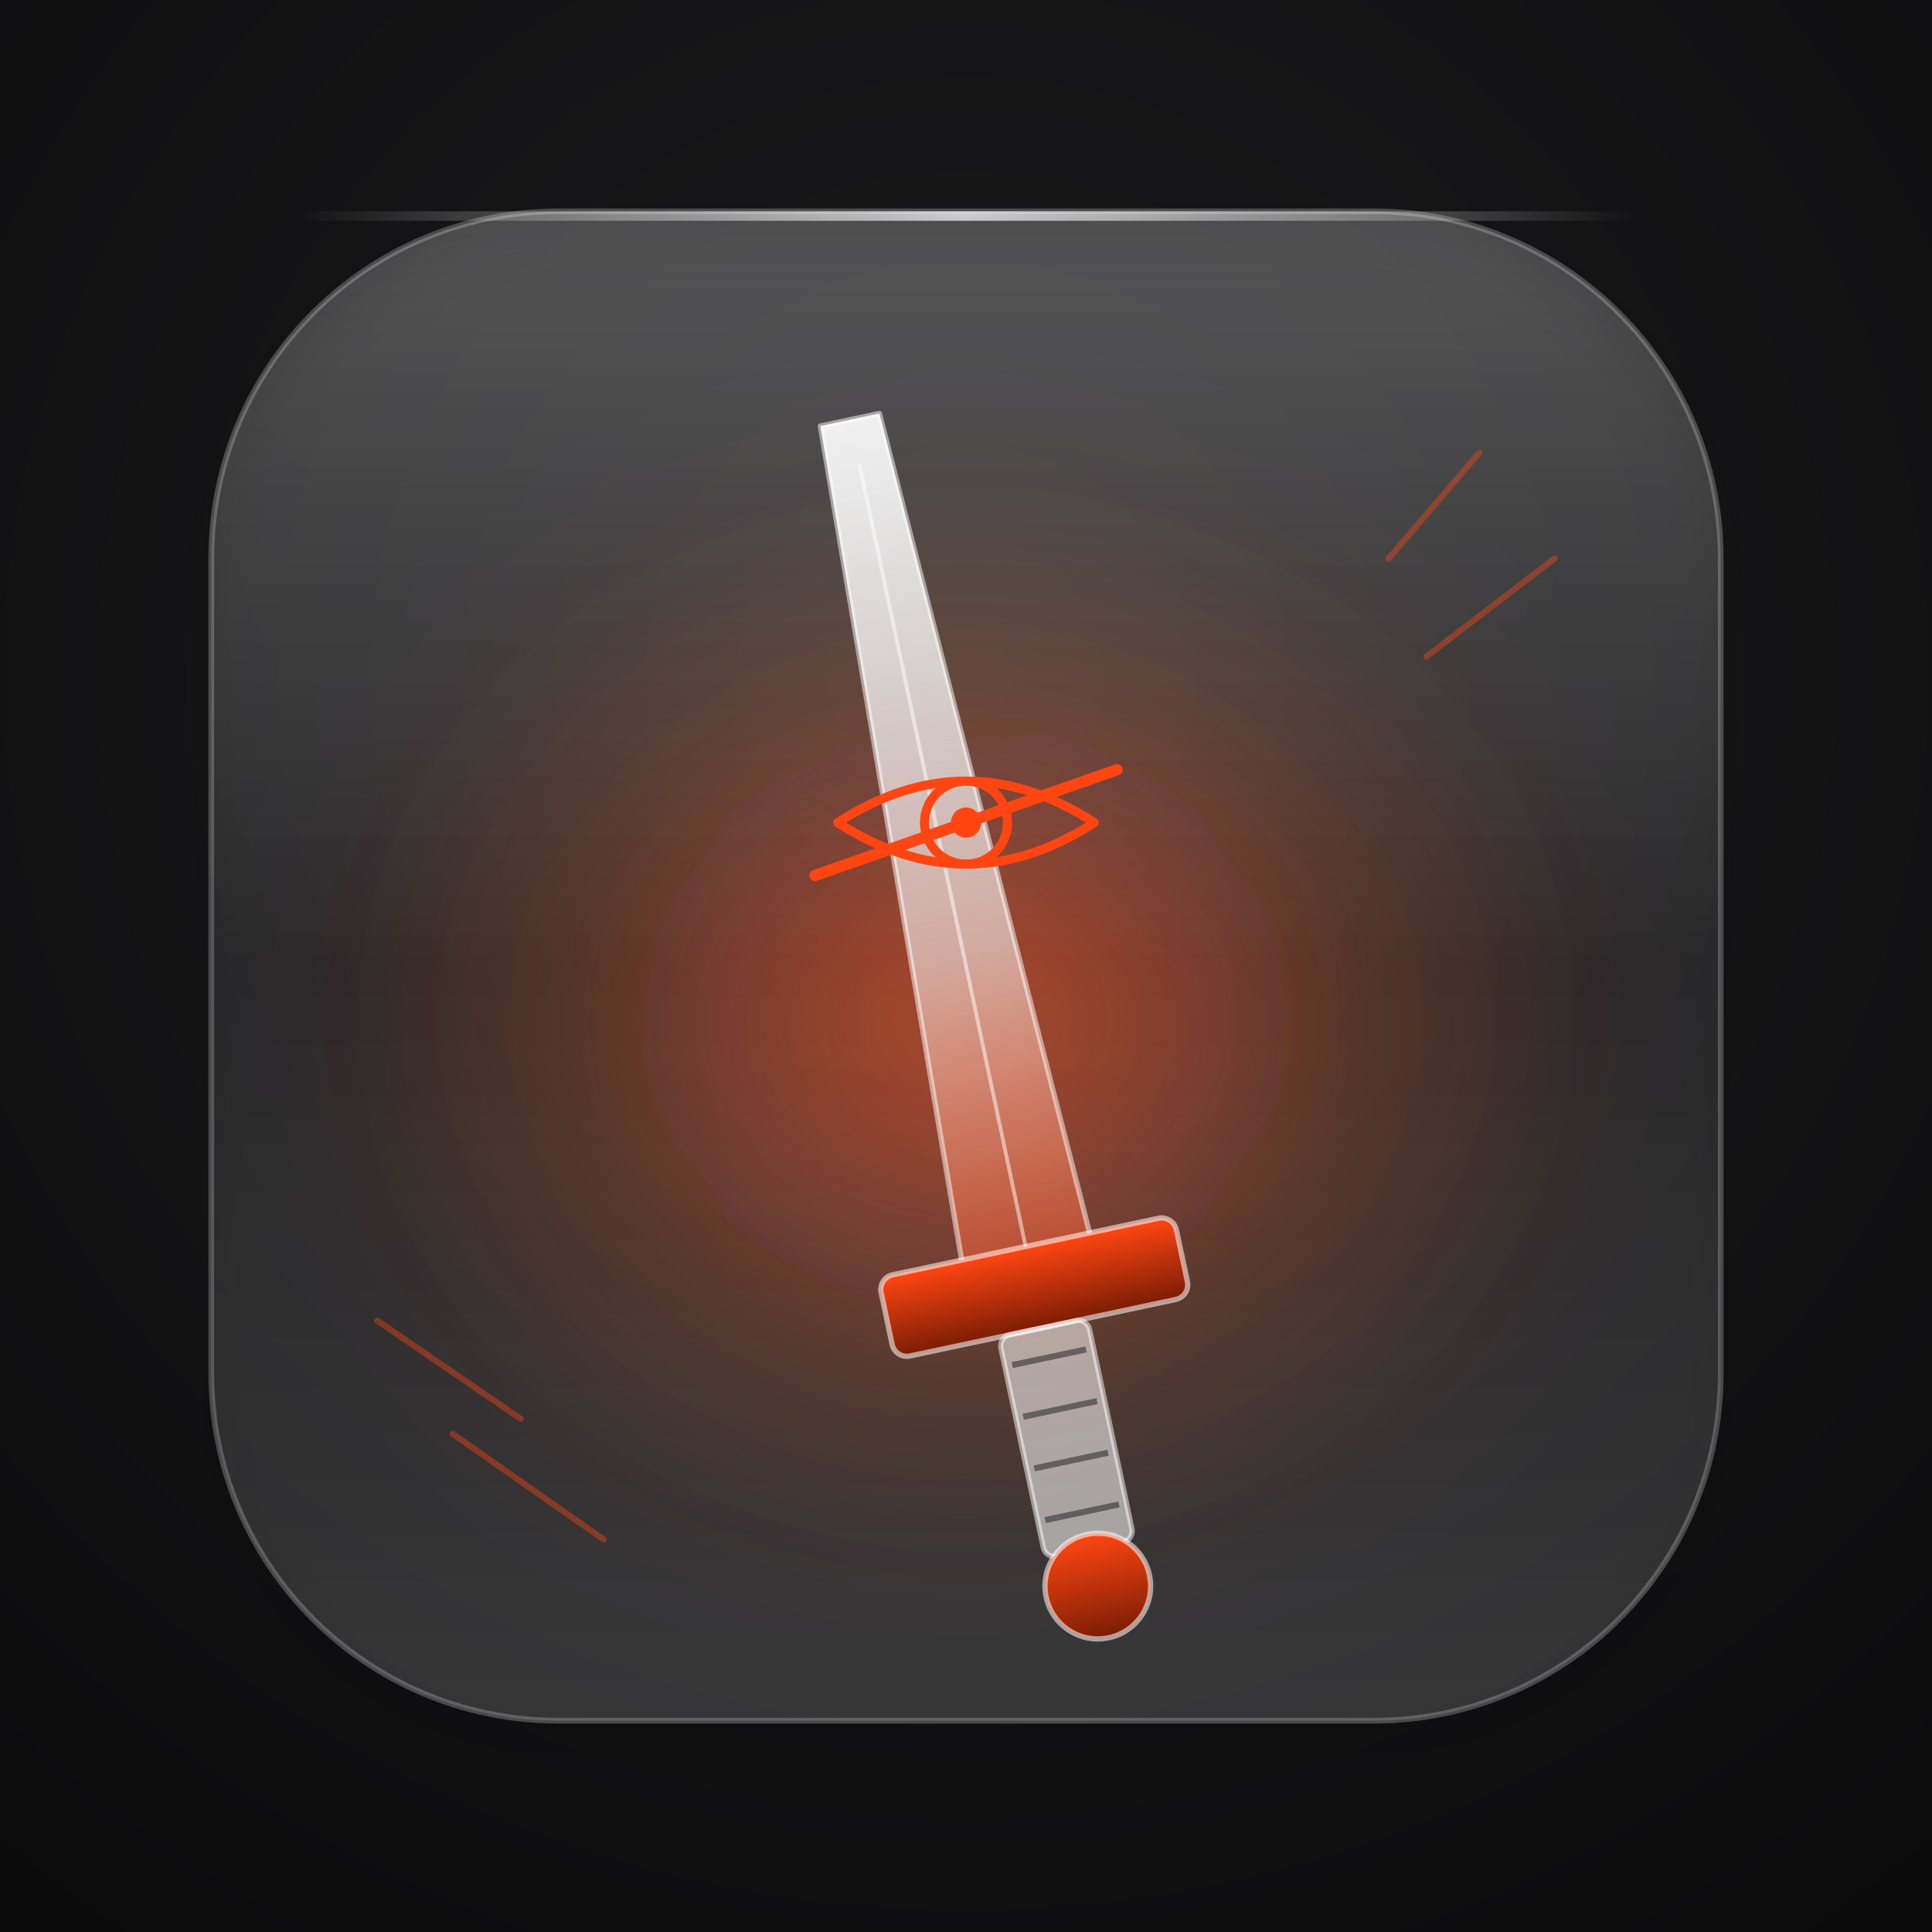
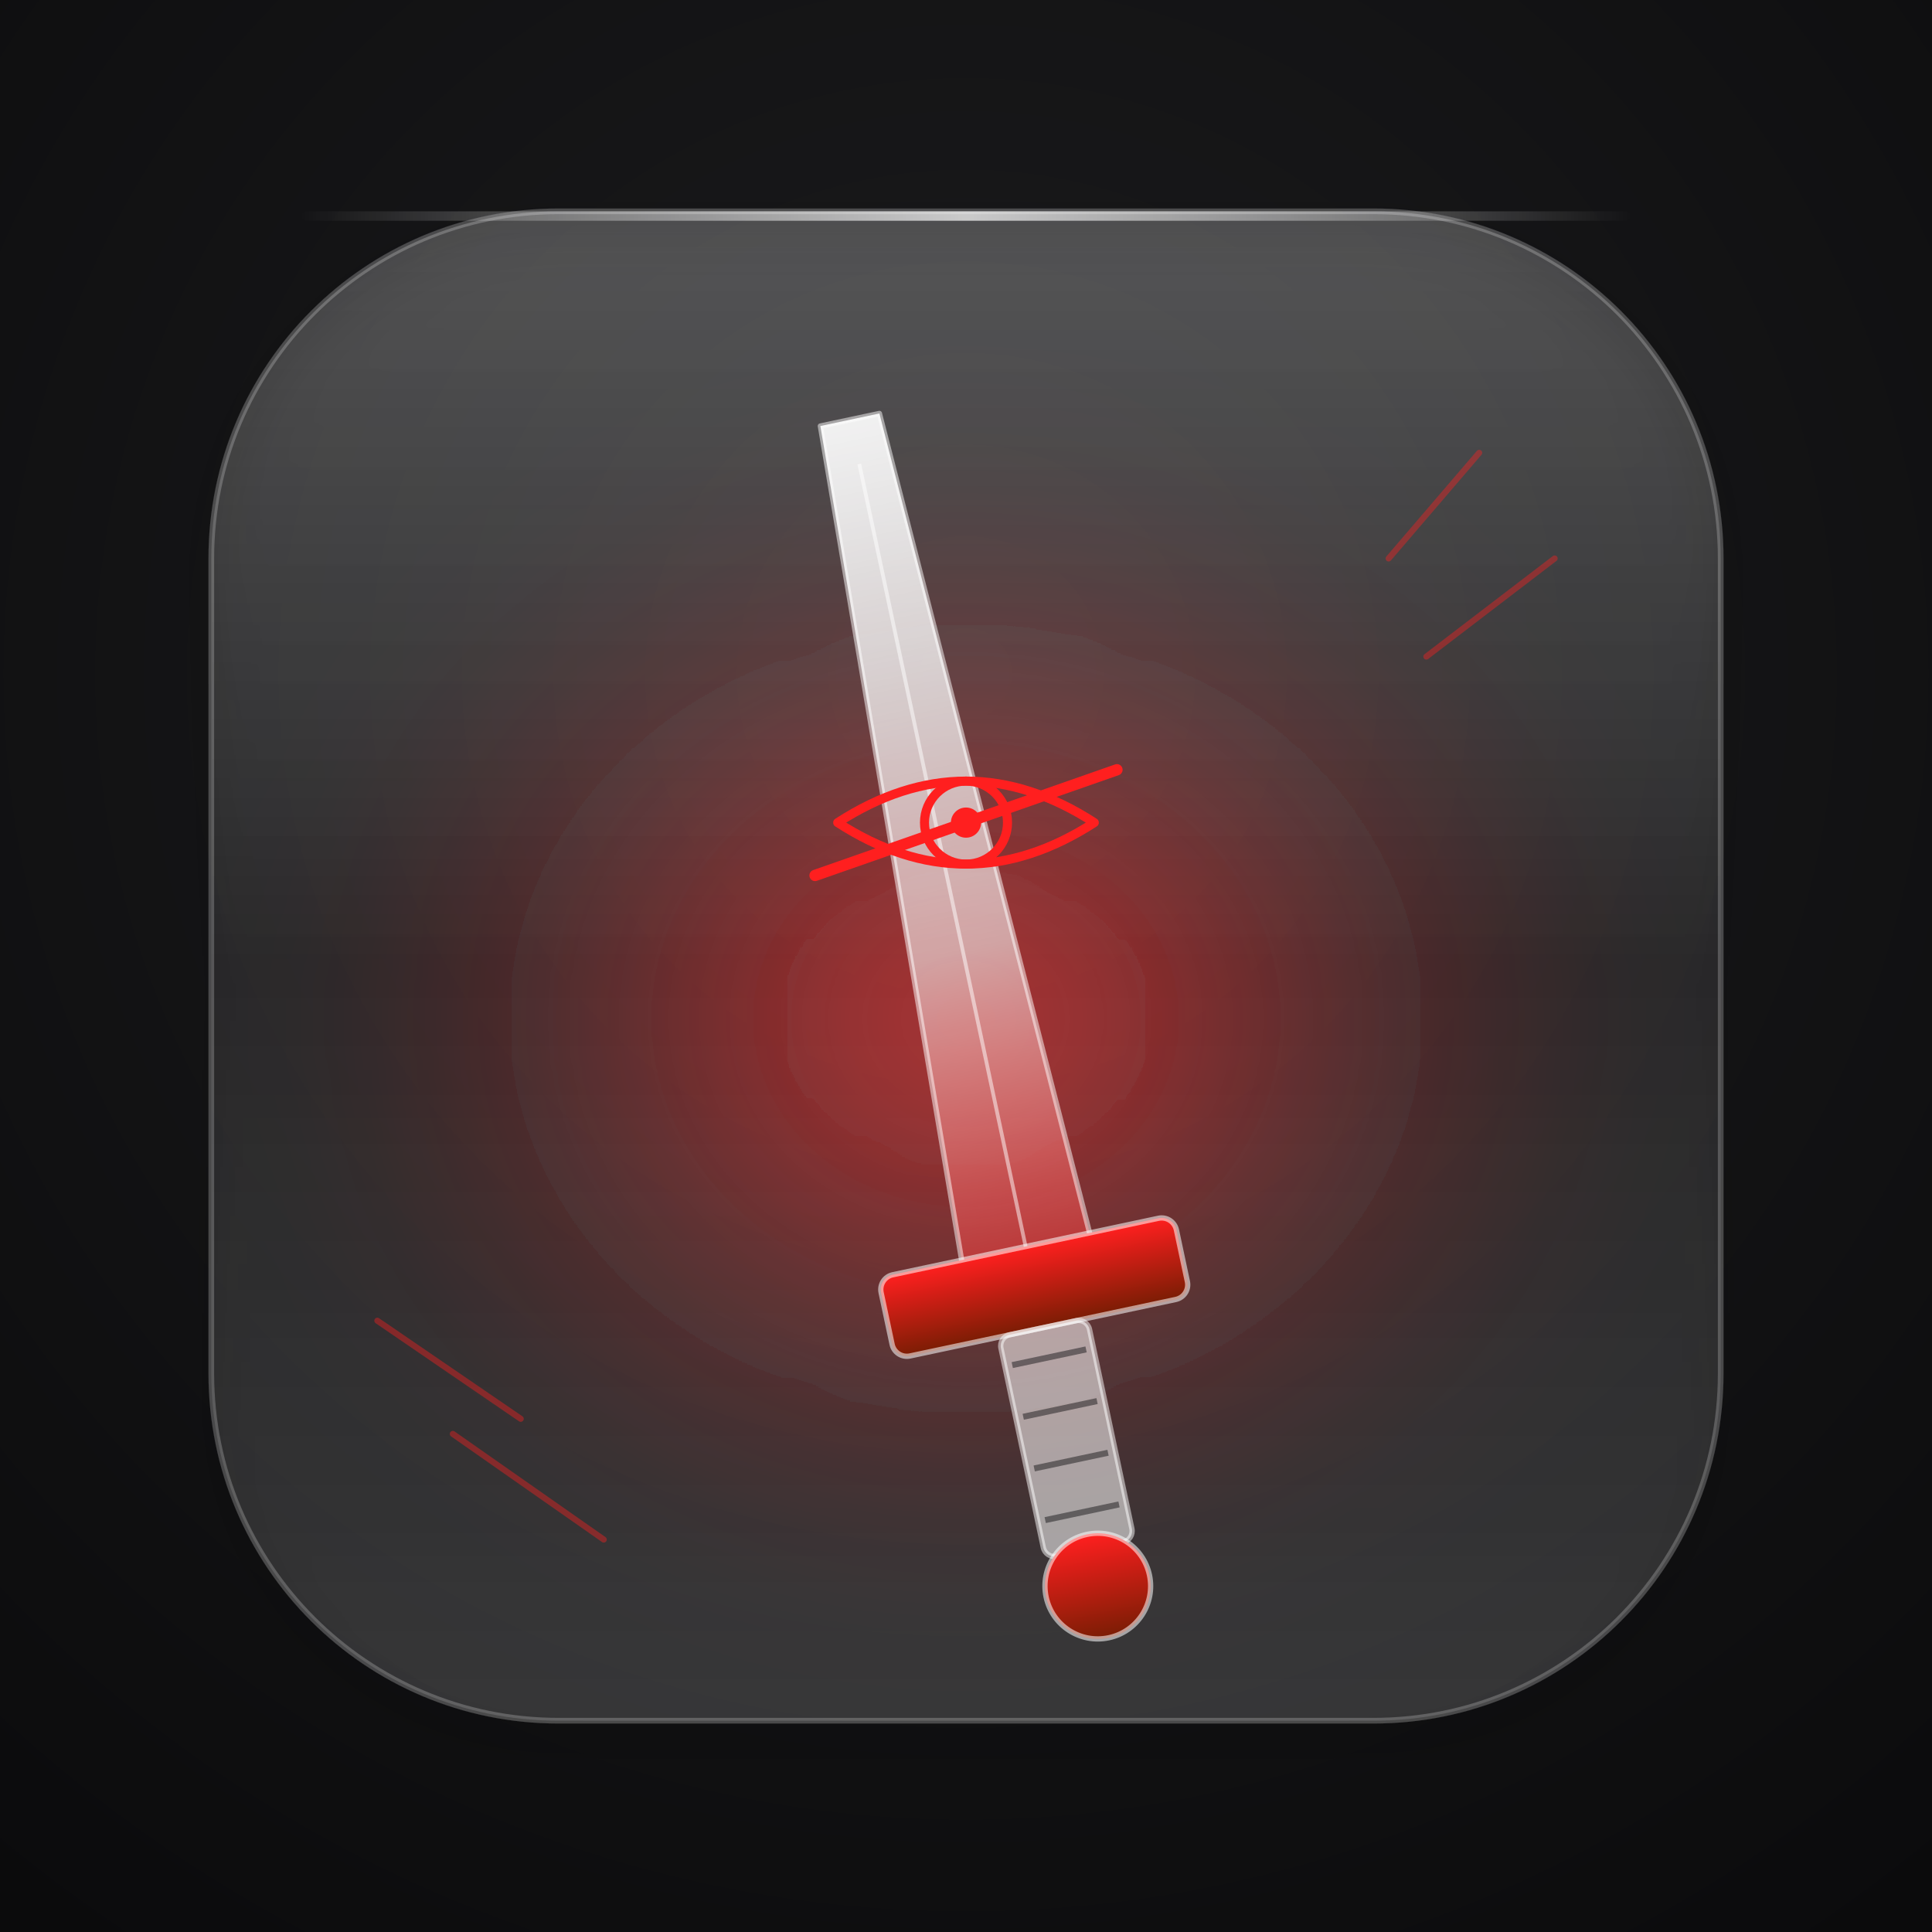
<svg xmlns="http://www.w3.org/2000/svg" viewBox="0 0 512 512" role="img" aria-label="CultXberserk — Berserk-inspired apparel brand">
  <defs>
    <radialGradient id="bg" cx="50%" cy="35%" r="80%">
      <stop offset="0%" stop-color="#1c1c1e" />
      <stop offset="100%" stop-color="#0b0b0c" />
    </radialGradient>
    <linearGradient id="glassFill" x1="0%" y1="0%" x2="0%" y2="100%">
      <stop offset="0%" stop-color="#ffffff" stop-opacity="0.22" />
      <stop offset="50%" stop-color="#ffffff" stop-opacity="0.07" />
      <stop offset="100%" stop-color="#ffffff" stop-opacity="0.13" />
    </linearGradient>
    <linearGradient id="topHighlight" x1="0%" y1="0%" x2="100%" y2="0%">
      <stop offset="0%" stop-color="#ffffff" stop-opacity="0" />
      <stop offset="50%" stop-color="#ffffff" stop-opacity="0.7" />
      <stop offset="100%" stop-color="#ffffff" stop-opacity="0" />
    </linearGradient>
    <linearGradient id="bladeGrad" x1="0%" y1="0%" x2="0%" y2="100%">
      <stop offset="0%" stop-color="#ffffff" stop-opacity="0.92" />
      <stop offset="60%" stop-color="#ffffff" stop-opacity="0.55" />
-       <stop offset="100%" stop-color="#ff4612" stop-opacity="0.5" />
+       <stop offset="100%" stop-color="#ff1f1f" stop-opacity="0.5" />
    </linearGradient>
    <linearGradient id="guardGrad" x1="0%" y1="0%" x2="0%" y2="100%">
-       <stop offset="0%" stop-color="#ff4612" />
+       <stop offset="0%" stop-color="#ff1f1f" />
      <stop offset="100%" stop-color="#7a1d04" />
    </linearGradient>
    <radialGradient id="redGlow" cx="50%" cy="50%" r="50%">
-       <stop offset="0%" stop-color="#ff4612" stop-opacity="0.7" />
-       <stop offset="60%" stop-color="#ff4612" stop-opacity="0.2" />
-       <stop offset="100%" stop-color="#ff4612" stop-opacity="0" />
+       <stop offset="0%" stop-color="#ff1f1f" stop-opacity="0.7" />
+       <stop offset="60%" stop-color="#ff1f1f" stop-opacity="0.2" />
+       <stop offset="100%" stop-color="#ff1f1f" stop-opacity="0" />
    </radialGradient>
    <filter id="bigBlur" x="-100%" y="-100%" width="300%" height="300%">
      <feGaussianBlur stdDeviation="22" />
    </filter>
    <filter id="dropShadow" x="-50%" y="-50%" width="200%" height="200%">
      <feGaussianBlur in="SourceAlpha" stdDeviation="8" />
      <feOffset dx="0" dy="6" />
      <feComponentTransfer>
        <feFuncA type="linear" slope="0.55" />
      </feComponentTransfer>
      <feMerge>
        <feMergeNode />
        <feMergeNode in="SourceGraphic" />
      </feMerge>
    </filter>
  </defs>
  <rect width="512" height="512" fill="url(#bg)" />
  <ellipse cx="256" cy="270" rx="170" ry="150" fill="url(#redGlow)" filter="url(#bigBlur)" />
  <g filter="url(#dropShadow)">
    <rect x="56" y="56" width="400" height="400" rx="92" fill="url(#glassFill)" stroke="#ffffff" stroke-opacity="0.22" stroke-width="1.5" />
  </g>
  <rect x="80" y="56" width="352" height="2.5" rx="1.25" fill="url(#topHighlight)" />
  <g transform="rotate(-12 256 256)">
    <polygon points="248,108 264,108 274,348 238,348" fill="url(#bladeGrad)" stroke="#ffffff" stroke-opacity="0.5" stroke-width="1.4" stroke-linejoin="round" />
    <line x1="256" y1="120" x2="256" y2="340" stroke="#ffffff" stroke-opacity="0.5" stroke-width="1" />
    <rect x="216" y="332" width="80" height="22" rx="4" fill="url(#guardGrad)" stroke="#ffffff" stroke-opacity="0.55" stroke-width="1.4" />
    <rect x="244" y="354" width="24" height="60" rx="3" fill="#ffffff" fill-opacity="0.55" stroke="#ffffff" stroke-opacity="0.5" stroke-width="1.4" />
    <line x1="246" y1="362" x2="266" y2="362" stroke="#0b0b0c" stroke-opacity="0.45" stroke-width="1.6" />
    <line x1="246" y1="376" x2="266" y2="376" stroke="#0b0b0c" stroke-opacity="0.45" stroke-width="1.6" />
    <line x1="246" y1="390" x2="266" y2="390" stroke="#0b0b0c" stroke-opacity="0.45" stroke-width="1.6" />
    <line x1="246" y1="404" x2="266" y2="404" stroke="#0b0b0c" stroke-opacity="0.45" stroke-width="1.6" />
    <circle cx="256" cy="424" r="14" fill="url(#guardGrad)" stroke="#ffffff" stroke-opacity="0.55" stroke-width="1.4" />
  </g>
  <g transform="translate(256 218)">
-     <path d="M -34 0 Q 0 -22 34 0 Q 0 22 -34 0 Z" fill="none" stroke="#ff4612" stroke-width="2.4" stroke-linejoin="round" />
-     <circle r="11" fill="none" stroke="#ff4612" stroke-width="2.4" />
-     <circle r="4" fill="#ff4612" />
-     <line x1="-40" y1="14" x2="40" y2="-14" stroke="#ff4612" stroke-width="3" stroke-linecap="round" />
+     <path d="M -34 0 Q 0 -22 34 0 Q 0 22 -34 0 Z" fill="none" stroke="#ff1f1f" stroke-width="2.4" stroke-linejoin="round" />
+     <circle r="11" fill="none" stroke="#ff1f1f" stroke-width="2.4" />
+     <circle r="4" fill="#ff1f1f" />
+     <line x1="-40" y1="14" x2="40" y2="-14" stroke="#ff1f1f" stroke-width="3" stroke-linecap="round" />
  </g>
-   <g stroke="#ff4612" stroke-opacity="0.4" stroke-width="1.6" stroke-linecap="round">
+   <g stroke="#ff1f1f" stroke-opacity="0.4" stroke-width="1.6" stroke-linecap="round">
    <line x1="120" y1="380" x2="160" y2="408" />
    <line x1="100" y1="350" x2="138" y2="376" />
    <line x1="392" y1="120" x2="368" y2="148" />
    <line x1="412" y1="148" x2="378" y2="174" />
  </g>
</svg>
